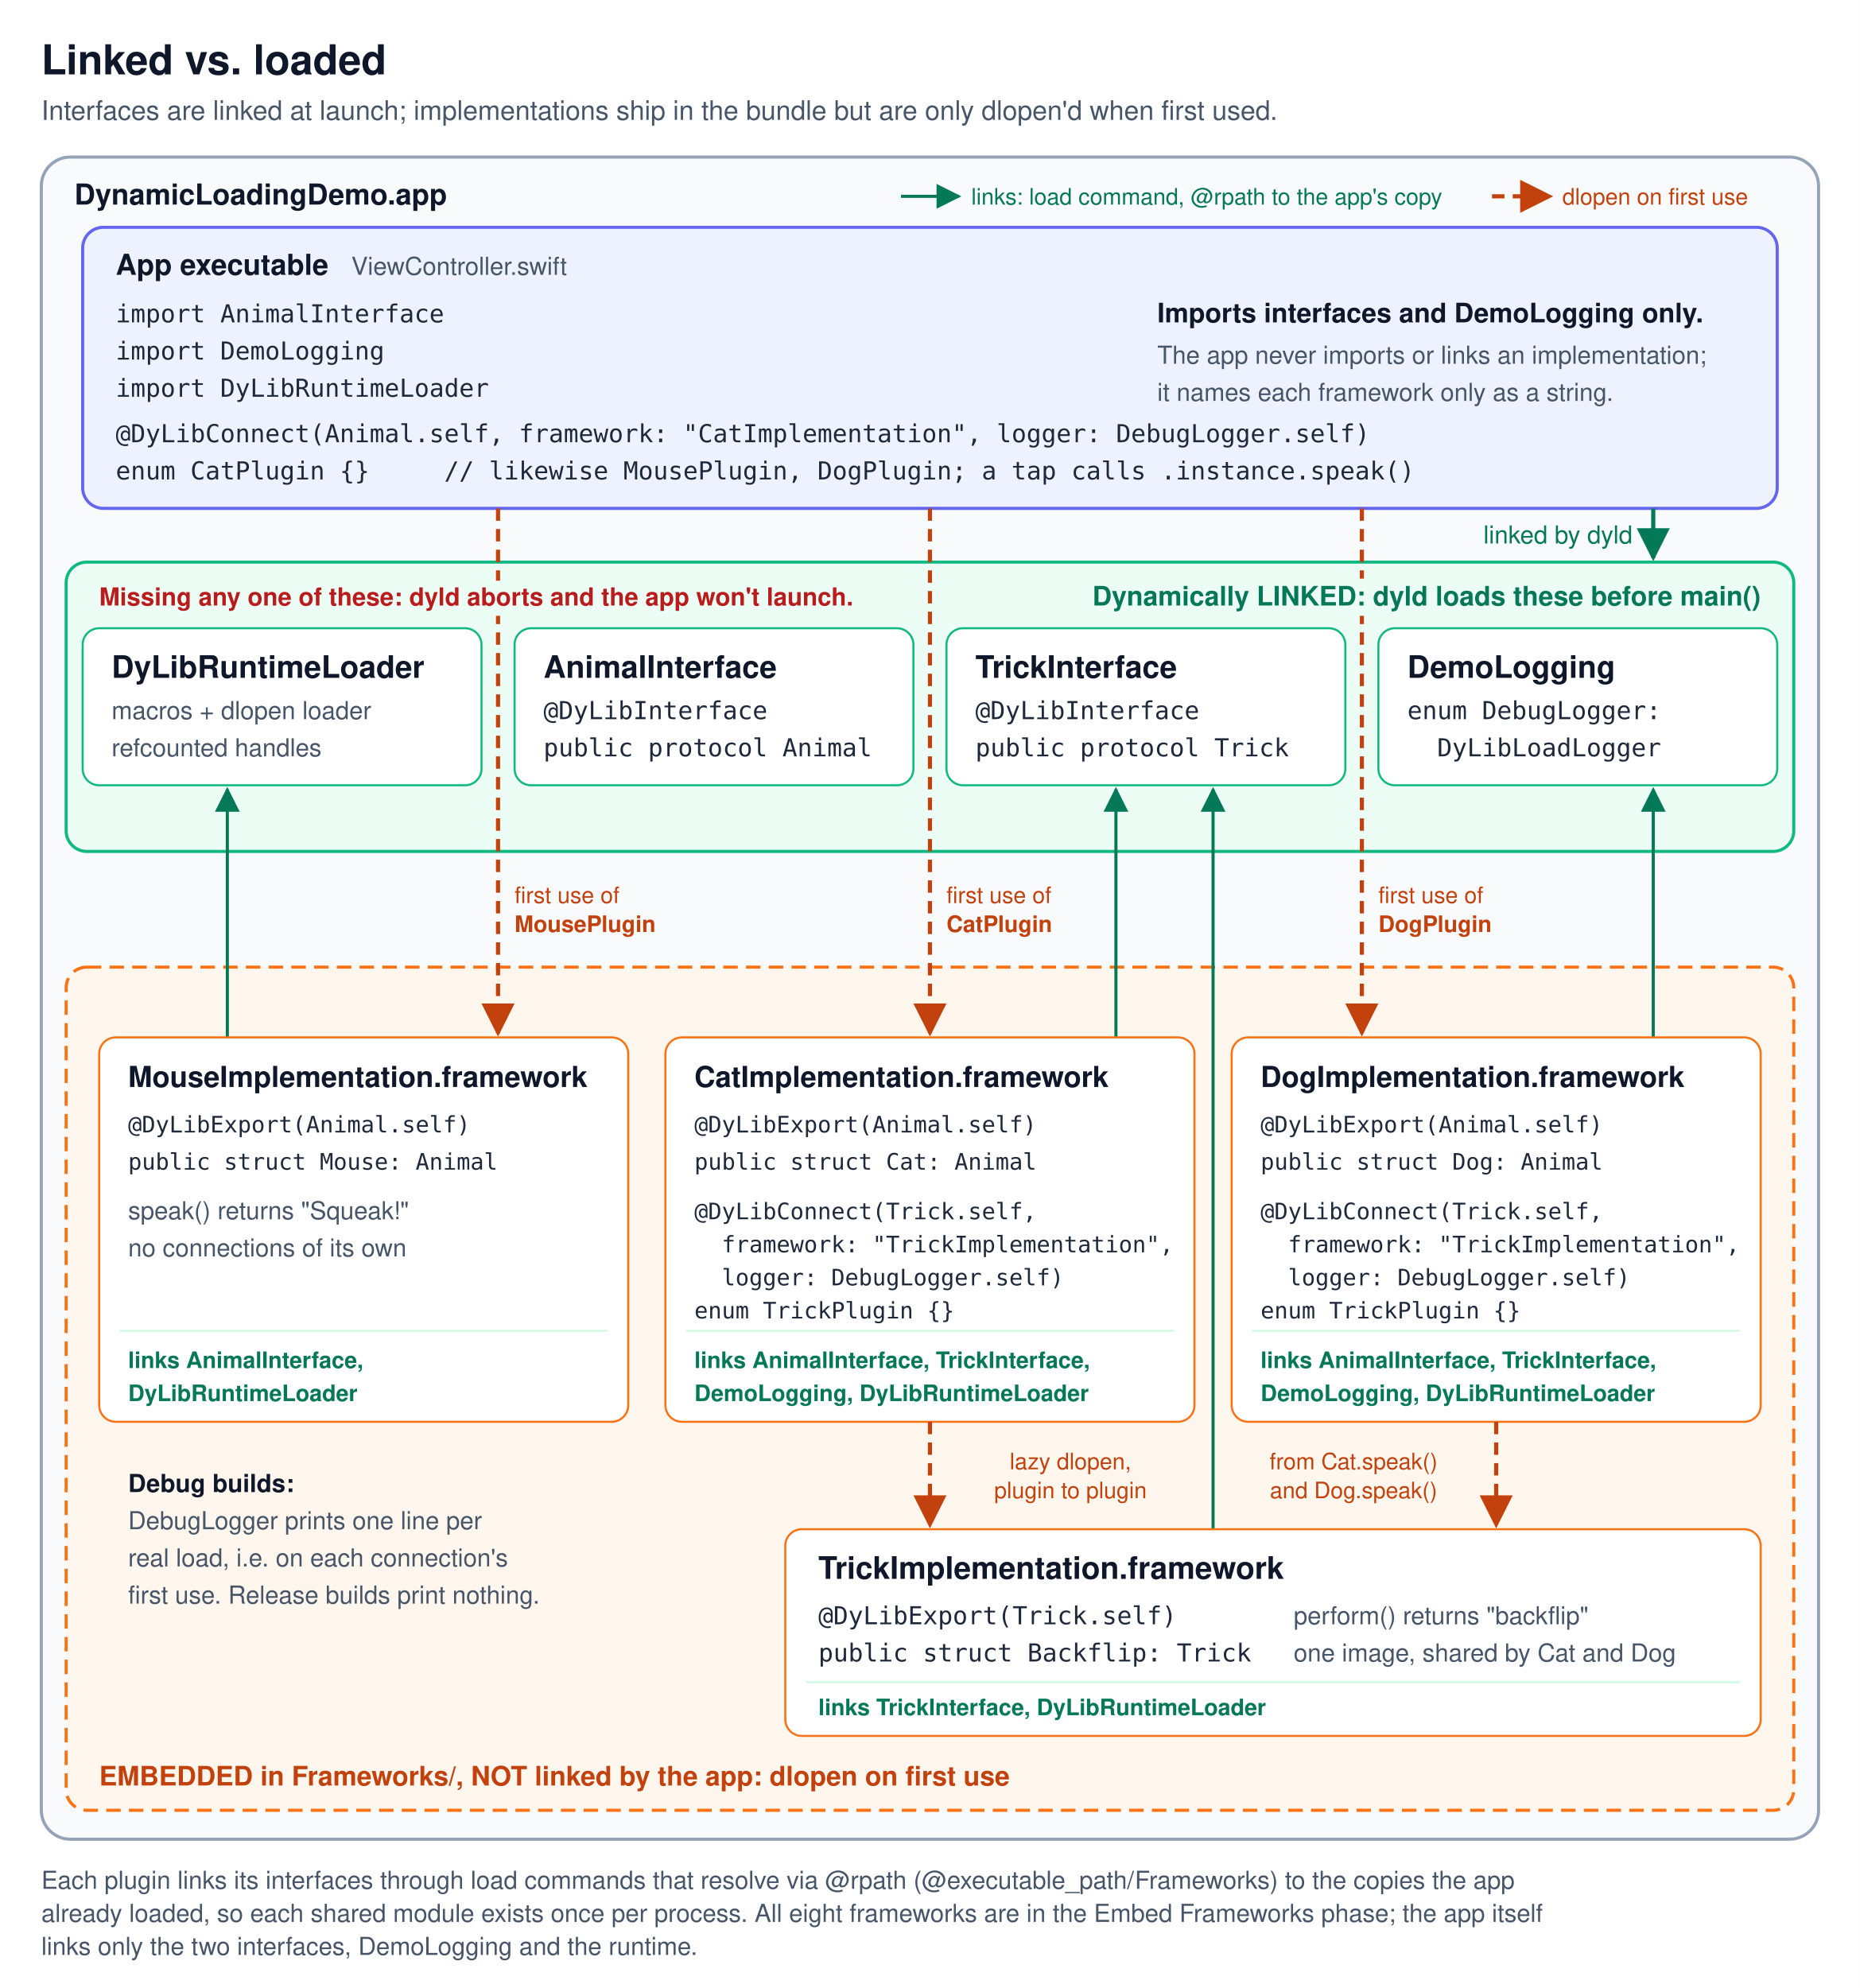
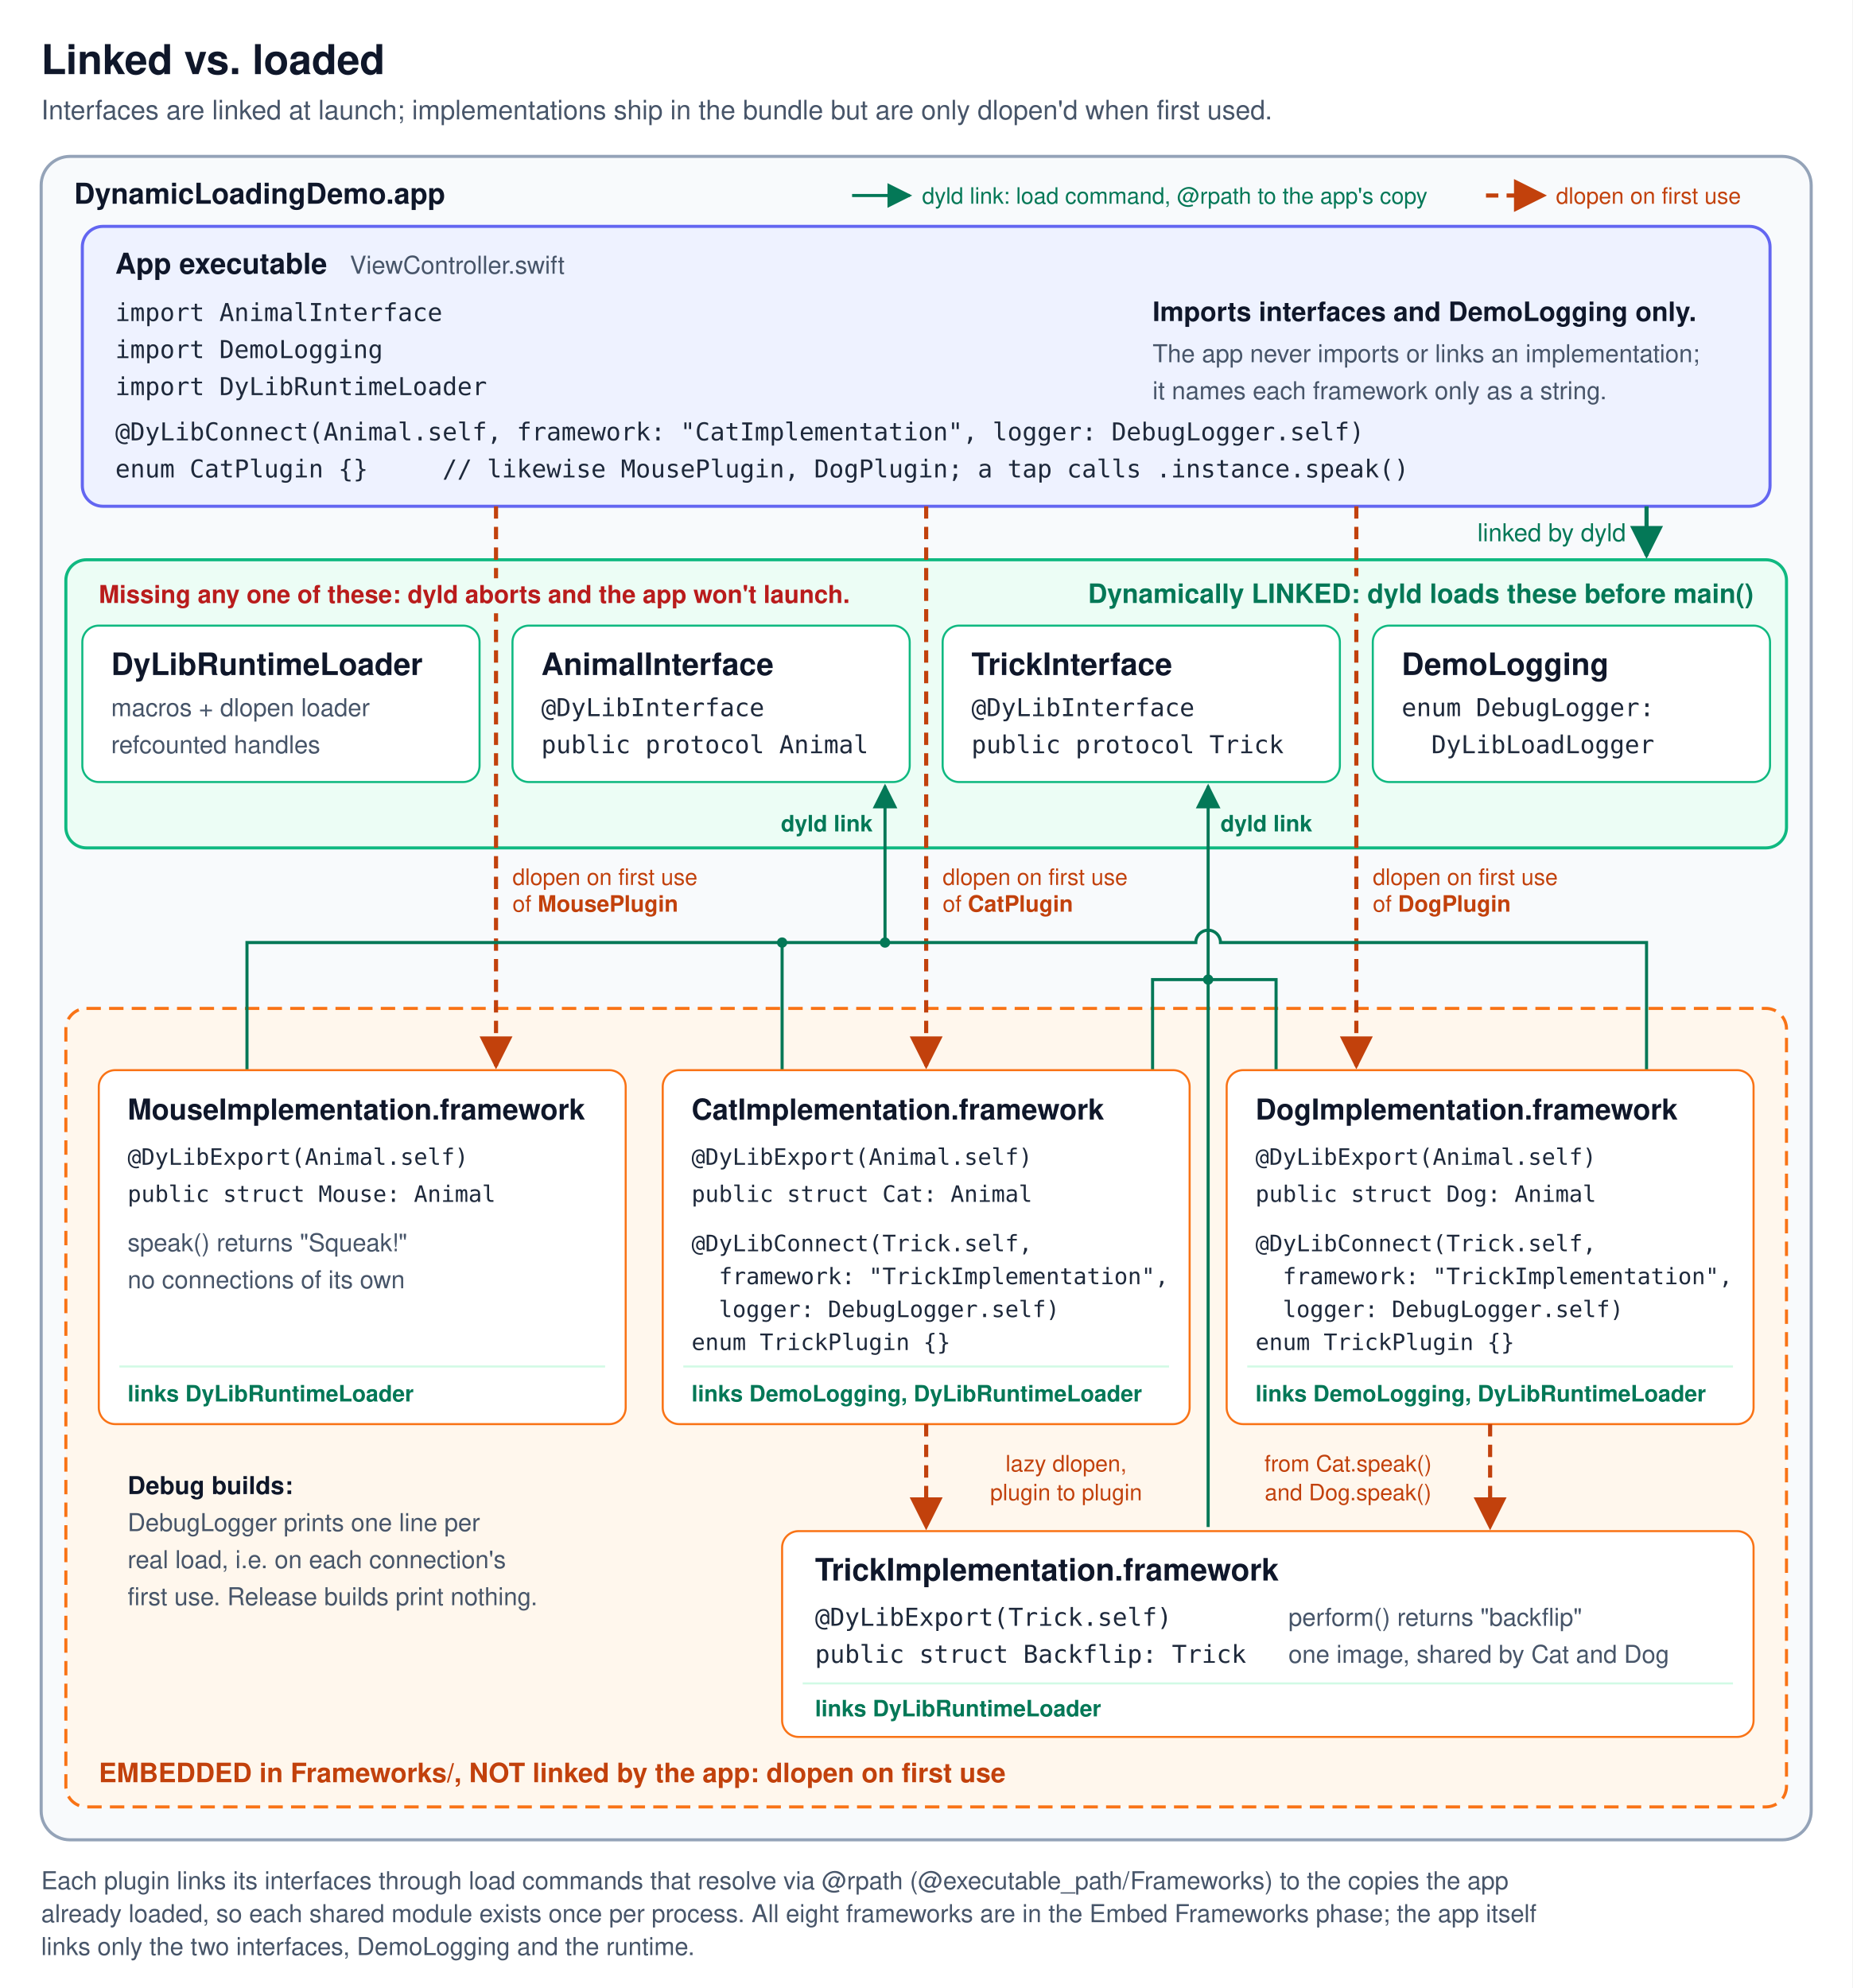
- <svg xmlns="http://www.w3.org/2000/svg" xml:space="preserve" width="900" height="962" viewBox="0 0 900 962" font-family="-apple-system, system-ui, 'Segoe UI', Helvetica, Arial, sans-serif">
+ <svg xmlns="http://www.w3.org/2000/svg" xml:space="preserve" width="900" height="966" viewBox="0 0 900 966" font-family="-apple-system, system-ui, 'Segoe UI', Helvetica, Arial, sans-serif">
  <defs>
    <marker id="arrSolid" viewBox="0 0 10 10" refX="9" refY="5" markerWidth="8" markerHeight="8" orient="auto-start-reverse">
      <path d="M0,0 L10,5 L0,10 z" fill="#047857" />
    </marker>
    <marker id="arrDash" viewBox="0 0 10 10" refX="9" refY="5" markerWidth="8" markerHeight="8" orient="auto-start-reverse">
      <path d="M0,0 L10,5 L0,10 z" fill="#c2410c" />
    </marker>
  </defs>
  <style>
    .t { fill: #0f172a; }
    .muted { fill: #475569; }
    .code { font-family: ui-monospace, SFMono-Regular, Menlo, Consolas, monospace; font-size: 12px; fill: #1e293b; white-space: pre; }
    .code-sm { font-family: ui-monospace, SFMono-Regular, Menlo, Consolas, monospace; font-size: 11px; fill: #1e293b; white-space: pre; }
    .h { font-weight: 700; }
  </style>
-   <rect x="0" y="0" width="900" height="962" fill="#ffffff" />
+   <rect x="0" y="0" width="900" height="966" fill="#ffffff" />
  <text x="20" y="36" class="t h" font-size="20">Linked vs. loaded</text>
  <text x="20" y="58" class="muted" font-size="13">Interfaces are linked at launch; implementations ship in the bundle but are only dlopen'd when first used.</text>
-   <rect x="20" y="76" width="860" height="814" rx="14" fill="#f8fafc" stroke="#94a3b8" stroke-width="1.5" />
+   <rect x="20" y="76" width="860" height="818" rx="14" fill="#f8fafc" stroke="#94a3b8" stroke-width="1.5" />
  <text x="36" y="99" class="t h" font-size="14">DynamicLoadingDemo.app</text>
-   <line x1="436" y1="95" x2="464" y2="95" stroke="#047857" stroke-width="1.5" marker-end="url(#arrSolid)" />
-   <text x="470" y="99" fill="#047857" font-size="11">links: load command, @rpath to the app's copy</text>
+   <line x1="414" y1="95" x2="442" y2="95" stroke="#047857" stroke-width="1.5" marker-end="url(#arrSolid)" />
+   <text x="448" y="99" fill="#047857" font-size="11">dyld link: load command, @rpath to the app's copy</text>
  <line x1="722" y1="95" x2="750" y2="95" stroke="#c2410c" stroke-width="2" stroke-dasharray="6 4" marker-end="url(#arrDash)" />
  <text x="756" y="99" fill="#c2410c" font-size="11">dlopen on first use</text>
  <rect x="40" y="110" width="820" height="136" rx="10" fill="#eef2ff" stroke="#6366f1" stroke-width="1.5" />
  <text x="56" y="133" class="t h" font-size="14">App executable</text>
  <text x="170" y="133" class="muted" font-size="12">ViewController.swift</text>
  <text x="56" y="156" class="code">import AnimalInterface</text>
  <text x="56" y="174" class="code">import DemoLogging</text>
  <text x="56" y="192" class="code">import DyLibRuntimeLoader</text>
  <text x="56" y="214" class="code">@DyLibConnect(Animal.self, framework: "CatImplementation", logger: DebugLogger.self)</text>
  <text x="56" y="232" class="code">enum CatPlugin {}     // likewise MousePlugin, DogPlugin; a tap calls .instance.speak()</text>
  <text x="560" y="156" class="t h" font-size="13">Imports interfaces and DemoLogging only.</text>
  <text x="560" y="176" class="muted" font-size="12">The app never imports or links an implementation;</text>
  <text x="560" y="194" class="muted" font-size="12">it names each framework only as a string.</text>
  <line x1="800" y1="246" x2="800" y2="270" stroke="#047857" stroke-width="2" marker-end="url(#arrSolid)" />
  <text x="790" y="263" fill="#047857" font-size="12" text-anchor="end">linked by dyld</text>
  <rect x="32" y="272" width="836" height="140" rx="10" fill="#ecfdf5" stroke="#10b981" stroke-width="1.5" />
  <rect x="40" y="304" width="193" height="76" rx="8" fill="#ffffff" stroke="#10b981" />
  <text x="54" y="328" class="t h" font-size="15">DyLibRuntimeLoader</text>
  <text x="54" y="348" class="muted" font-size="12">macros + dlopen loader</text>
  <text x="54" y="366" class="muted" font-size="12">refcounted handles</text>
  <rect x="249" y="304" width="193" height="76" rx="8" fill="#ffffff" stroke="#10b981" />
  <text x="263" y="328" class="t h" font-size="15">AnimalInterface</text>
  <text x="263" y="348" class="code">@DyLibInterface</text>
  <text x="263" y="366" class="code">public protocol Animal</text>
  <rect x="458" y="304" width="193" height="76" rx="8" fill="#ffffff" stroke="#10b981" />
  <text x="472" y="328" class="t h" font-size="15">TrickInterface</text>
  <text x="472" y="348" class="code">@DyLibInterface</text>
  <text x="472" y="366" class="code">public protocol Trick</text>
  <rect x="667" y="304" width="193" height="76" rx="8" fill="#ffffff" stroke="#10b981" />
  <text x="681" y="328" class="t h" font-size="15">DemoLogging</text>
  <text x="681" y="348" class="code">enum DebugLogger:</text>
  <text x="681" y="366" class="code">  DyLibLoadLogger</text>
-   <text x="249" y="437" fill="#c2410c" font-size="11">first use of</text>
-   <text x="249" y="451" fill="#c2410c" font-size="11" font-weight="600">MousePlugin</text>
-   <text x="458" y="437" fill="#c2410c" font-size="11">first use of</text>
-   <text x="458" y="451" fill="#c2410c" font-size="11" font-weight="600">CatPlugin</text>
-   <text x="667" y="437" fill="#c2410c" font-size="11">first use of</text>
-   <text x="667" y="451" fill="#c2410c" font-size="11" font-weight="600">DogPlugin</text>
-   <rect x="32" y="468" width="836" height="408" rx="10" fill="#fff7ed" stroke="#f97316" stroke-width="1.5" stroke-dasharray="7 4" />
-   <path d="M241,246 L241,500" fill="none" stroke="#c2410c" stroke-width="2" stroke-dasharray="6 4" marker-end="url(#arrDash)" />
-   <path d="M450,246 L450,500" fill="none" stroke="#c2410c" stroke-width="2" stroke-dasharray="6 4" marker-end="url(#arrDash)" />
-   <path d="M659,246 L659,500" fill="none" stroke="#c2410c" stroke-width="2" stroke-dasharray="6 4" marker-end="url(#arrDash)" />
-   <line x1="110" y1="502" x2="110" y2="382" stroke="#047857" stroke-width="1.5" marker-end="url(#arrSolid)" />
-   <line x1="540" y1="502" x2="540" y2="382" stroke="#047857" stroke-width="1.5" marker-end="url(#arrSolid)" />
-   <line x1="800" y1="502" x2="800" y2="382" stroke="#047857" stroke-width="1.5" marker-end="url(#arrSolid)" />
-   <line x1="587" y1="740" x2="587" y2="382" stroke="#047857" stroke-width="1.5" marker-end="url(#arrSolid)" />
+   <text x="249" y="430" fill="#c2410c" font-size="11">dlopen on first use</text>
+   <text x="249" y="443" fill="#c2410c" font-size="11">of <tspan font-weight="600">MousePlugin</tspan>
+   </text>
+   <text x="458" y="430" fill="#c2410c" font-size="11">dlopen on first use</text>
+   <text x="458" y="443" fill="#c2410c" font-size="11">of <tspan font-weight="600">CatPlugin</tspan>
+   </text>
+   <text x="667" y="430" fill="#c2410c" font-size="11">dlopen on first use</text>
+   <text x="667" y="443" fill="#c2410c" font-size="11">of <tspan font-weight="600">DogPlugin</tspan>
+   </text>
+   <rect x="32" y="490" width="836" height="388" rx="10" fill="#fff7ed" stroke="#f97316" stroke-width="1.5" stroke-dasharray="7 4" />
+   <path d="M241,246 L241,518" fill="none" stroke="#c2410c" stroke-width="2" stroke-dasharray="6 4" marker-end="url(#arrDash)" />
+   <path d="M450,246 L450,518" fill="none" stroke="#c2410c" stroke-width="2" stroke-dasharray="6 4" marker-end="url(#arrDash)" />
+   <path d="M659,246 L659,518" fill="none" stroke="#c2410c" stroke-width="2" stroke-dasharray="6 4" marker-end="url(#arrDash)" />
+   <path d="M120,520 L120,458 L581,458 A6,6 0 0 1 593,458 L800,458 L800,520" fill="none" stroke="#047857" stroke-width="1.5" />
+   <path d="M380,520 L380,458" fill="none" stroke="#047857" stroke-width="1.5" />
+   <path d="M430,458 L430,382" fill="none" stroke="#047857" stroke-width="1.5" marker-end="url(#arrSolid)" />
+   <path d="M560,520 L560,476 L620,476 L620,520" fill="none" stroke="#047857" stroke-width="1.5" />
+   <path d="M587,742 L587,382" fill="none" stroke="#047857" stroke-width="1.5" marker-end="url(#arrSolid)" />
+   <circle cx="380" cy="458" r="2.5" fill="#047857" />
+   <circle cx="430" cy="458" r="2.5" fill="#047857" />
+   <circle cx="587" cy="476" r="2.5" fill="#047857" />
+   <text x="424" y="404" fill="#047857" font-size="11" font-weight="600" text-anchor="end">dyld link</text>
+   <text x="593" y="404" fill="#047857" font-size="11" font-weight="600">dyld link</text>
  <rect x="44" y="281" width="392" height="17" fill="#ecfdf5" />
  <text x="48" y="293" fill="#b91c1c" font-size="12" class="h">Missing any one of these: dyld aborts and the app won't launch.</text>
  <rect x="556" y="280" width="302" height="18" fill="#ecfdf5" />
  <text x="852" y="293" fill="#047857" class="h" font-size="13" text-anchor="end">Dynamically LINKED: dyld loads these before main()</text>
-   <text x="48" y="864" fill="#c2410c" class="h" font-size="13">EMBEDDED in Frameworks/, NOT linked by the app: dlopen on first use</text>
-   <rect x="48" y="502" width="256" height="186" rx="8" fill="#ffffff" stroke="#f97316" />
-   <text x="62" y="526" class="t h" font-size="14">MouseImplementation.framework</text>
-   <text x="62" y="548" class="code-sm">@DyLibExport(Animal.self)</text>
-   <text x="62" y="566" class="code-sm">public struct Mouse: Animal</text>
-   <text x="62" y="590" class="muted" font-size="12">speak() returns "Squeak!"</text>
-   <text x="62" y="608" class="muted" font-size="12">no connections of its own</text>
-   <line x1="58" y1="644" x2="294" y2="644" stroke="#d1fae5" />
-   <text x="62" y="662" fill="#047857" font-size="11" font-weight="600">links AnimalInterface,</text>
-   <text x="62" y="678" fill="#047857" font-size="11" font-weight="600">DyLibRuntimeLoader</text>
-   <rect x="322" y="502" width="256" height="186" rx="8" fill="#ffffff" stroke="#f97316" />
-   <text x="336" y="526" class="t h" font-size="14">CatImplementation.framework</text>
-   <text x="336" y="548" class="code-sm">@DyLibExport(Animal.self)</text>
-   <text x="336" y="566" class="code-sm">public struct Cat: Animal</text>
-   <text x="336" y="590" class="code-sm">@DyLibConnect(Trick.self,</text>
-   <text x="336" y="606" class="code-sm">  framework: "TrickImplementation",</text>
-   <text x="336" y="622" class="code-sm">  logger: DebugLogger.self)</text>
-   <text x="336" y="638" class="code-sm">enum TrickPlugin {}</text>
-   <line x1="332" y1="644" x2="568" y2="644" stroke="#d1fae5" />
-   <text x="336" y="662" fill="#047857" font-size="11" font-weight="600">links AnimalInterface, TrickInterface,</text>
-   <text x="336" y="678" fill="#047857" font-size="11" font-weight="600">DemoLogging, DyLibRuntimeLoader</text>
-   <rect x="596" y="502" width="256" height="186" rx="8" fill="#ffffff" stroke="#f97316" />
-   <text x="610" y="526" class="t h" font-size="14">DogImplementation.framework</text>
-   <text x="610" y="548" class="code-sm">@DyLibExport(Animal.self)</text>
-   <text x="610" y="566" class="code-sm">public struct Dog: Animal</text>
-   <text x="610" y="590" class="code-sm">@DyLibConnect(Trick.self,</text>
-   <text x="610" y="606" class="code-sm">  framework: "TrickImplementation",</text>
-   <text x="610" y="622" class="code-sm">  logger: DebugLogger.self)</text>
-   <text x="610" y="638" class="code-sm">enum TrickPlugin {}</text>
-   <line x1="606" y1="644" x2="842" y2="644" stroke="#d1fae5" />
-   <text x="610" y="662" fill="#047857" font-size="11" font-weight="600">links AnimalInterface, TrickInterface,</text>
-   <text x="610" y="678" fill="#047857" font-size="11" font-weight="600">DemoLogging, DyLibRuntimeLoader</text>
-   <path d="M450,688 L450,738" fill="none" stroke="#c2410c" stroke-width="2" stroke-dasharray="6 4" marker-end="url(#arrDash)" />
-   <path d="M724,688 L724,738" fill="none" stroke="#c2410c" stroke-width="2" stroke-dasharray="6 4" marker-end="url(#arrDash)" />
-   <text x="518" y="711" fill="#c2410c" font-size="11" text-anchor="middle">lazy dlopen,</text>
-   <text x="518" y="725" fill="#c2410c" font-size="11" text-anchor="middle">plugin to plugin</text>
-   <text x="655" y="711" fill="#c2410c" font-size="11" text-anchor="middle">from Cat.speak()</text>
-   <text x="655" y="725" fill="#c2410c" font-size="11" text-anchor="middle">and Dog.speak()</text>
-   <rect x="380" y="740" width="472" height="100" rx="8" fill="#ffffff" stroke="#f97316" />
-   <text x="396" y="764" class="t h" font-size="15">TrickImplementation.framework</text>
-   <text x="396" y="786" class="code">@DyLibExport(Trick.self)</text>
-   <text x="396" y="804" class="code">public struct Backflip: Trick</text>
-   <text x="626" y="786" class="muted" font-size="12">perform() returns "backflip"</text>
-   <text x="626" y="804" class="muted" font-size="12">one image, shared by Cat and Dog</text>
-   <line x1="390" y1="814" x2="842" y2="814" stroke="#d1fae5" />
-   <text x="396" y="830" fill="#047857" font-size="11" font-weight="600">links TrickInterface, DyLibRuntimeLoader</text>
-   <text x="62" y="722" class="t h" font-size="12">Debug builds:</text>
-   <text x="62" y="740" class="muted" font-size="12">DebugLogger prints one line per</text>
-   <text x="62" y="758" class="muted" font-size="12">real load, i.e. on each connection's</text>
-   <text x="62" y="776" class="muted" font-size="12">first use. Release builds print nothing.</text>
-   <text x="20" y="914" class="muted" font-size="12">Each plugin links its interfaces through load commands that resolve via @rpath (@executable_path/Frameworks) to the copies the app</text>
-   <text x="20" y="930" class="muted" font-size="12">already loaded, so each shared module exists once per process. All eight frameworks are in the Embed Frameworks phase; the app itself</text>
-   <text x="20" y="946" class="muted" font-size="12">links only the two interfaces, DemoLogging and the runtime.</text>
+   <text x="48" y="866" fill="#c2410c" class="h" font-size="13">EMBEDDED in Frameworks/, NOT linked by the app: dlopen on first use</text>
+   <rect x="48" y="520" width="256" height="172" rx="8" fill="#ffffff" stroke="#f97316" />
+   <text x="62" y="544" class="t h" font-size="14">MouseImplementation.framework</text>
+   <text x="62" y="566" class="code-sm">@DyLibExport(Animal.self)</text>
+   <text x="62" y="584" class="code-sm">public struct Mouse: Animal</text>
+   <text x="62" y="608" class="muted" font-size="12">speak() returns "Squeak!"</text>
+   <text x="62" y="626" class="muted" font-size="12">no connections of its own</text>
+   <line x1="58" y1="664" x2="294" y2="664" stroke="#d1fae5" />
+   <text x="62" y="681" fill="#047857" font-size="11" font-weight="600">links DyLibRuntimeLoader</text>
+   <rect x="322" y="520" width="256" height="172" rx="8" fill="#ffffff" stroke="#f97316" />
+   <text x="336" y="544" class="t h" font-size="14">CatImplementation.framework</text>
+   <text x="336" y="566" class="code-sm">@DyLibExport(Animal.self)</text>
+   <text x="336" y="584" class="code-sm">public struct Cat: Animal</text>
+   <text x="336" y="608" class="code-sm">@DyLibConnect(Trick.self,</text>
+   <text x="336" y="624" class="code-sm">  framework: "TrickImplementation",</text>
+   <text x="336" y="640" class="code-sm">  logger: DebugLogger.self)</text>
+   <text x="336" y="656" class="code-sm">enum TrickPlugin {}</text>
+   <line x1="332" y1="664" x2="568" y2="664" stroke="#d1fae5" />
+   <text x="336" y="681" fill="#047857" font-size="11" font-weight="600">links DemoLogging, DyLibRuntimeLoader</text>
+   <rect x="596" y="520" width="256" height="172" rx="8" fill="#ffffff" stroke="#f97316" />
+   <text x="610" y="544" class="t h" font-size="14">DogImplementation.framework</text>
+   <text x="610" y="566" class="code-sm">@DyLibExport(Animal.self)</text>
+   <text x="610" y="584" class="code-sm">public struct Dog: Animal</text>
+   <text x="610" y="608" class="code-sm">@DyLibConnect(Trick.self,</text>
+   <text x="610" y="624" class="code-sm">  framework: "TrickImplementation",</text>
+   <text x="610" y="640" class="code-sm">  logger: DebugLogger.self)</text>
+   <text x="610" y="656" class="code-sm">enum TrickPlugin {}</text>
+   <line x1="606" y1="664" x2="842" y2="664" stroke="#d1fae5" />
+   <text x="610" y="681" fill="#047857" font-size="11" font-weight="600">links DemoLogging, DyLibRuntimeLoader</text>
+   <path d="M450,692 L450,742" fill="none" stroke="#c2410c" stroke-width="2" stroke-dasharray="6 4" marker-end="url(#arrDash)" />
+   <path d="M724,692 L724,742" fill="none" stroke="#c2410c" stroke-width="2" stroke-dasharray="6 4" marker-end="url(#arrDash)" />
+   <text x="518" y="715" fill="#c2410c" font-size="11" text-anchor="middle">lazy dlopen,</text>
+   <text x="518" y="729" fill="#c2410c" font-size="11" text-anchor="middle">plugin to plugin</text>
+   <text x="655" y="715" fill="#c2410c" font-size="11" text-anchor="middle">from Cat.speak()</text>
+   <text x="655" y="729" fill="#c2410c" font-size="11" text-anchor="middle">and Dog.speak()</text>
+   <rect x="380" y="744" width="472" height="100" rx="8" fill="#ffffff" stroke="#f97316" />
+   <text x="396" y="768" class="t h" font-size="15">TrickImplementation.framework</text>
+   <text x="396" y="790" class="code">@DyLibExport(Trick.self)</text>
+   <text x="396" y="808" class="code">public struct Backflip: Trick</text>
+   <text x="626" y="790" class="muted" font-size="12">perform() returns "backflip"</text>
+   <text x="626" y="808" class="muted" font-size="12">one image, shared by Cat and Dog</text>
+   <line x1="390" y1="818" x2="842" y2="818" stroke="#d1fae5" />
+   <text x="396" y="834" fill="#047857" font-size="11" font-weight="600">links DyLibRuntimeLoader</text>
+   <text x="62" y="726" class="t h" font-size="12">Debug builds:</text>
+   <text x="62" y="744" class="muted" font-size="12">DebugLogger prints one line per</text>
+   <text x="62" y="762" class="muted" font-size="12">real load, i.e. on each connection's</text>
+   <text x="62" y="780" class="muted" font-size="12">first use. Release builds print nothing.</text>
+   <text x="20" y="918" class="muted" font-size="12">Each plugin links its interfaces through load commands that resolve via @rpath (@executable_path/Frameworks) to the copies the app</text>
+   <text x="20" y="934" class="muted" font-size="12">already loaded, so each shared module exists once per process. All eight frameworks are in the Embed Frameworks phase; the app itself</text>
+   <text x="20" y="950" class="muted" font-size="12">links only the two interfaces, DemoLogging and the runtime.</text>
</svg>
